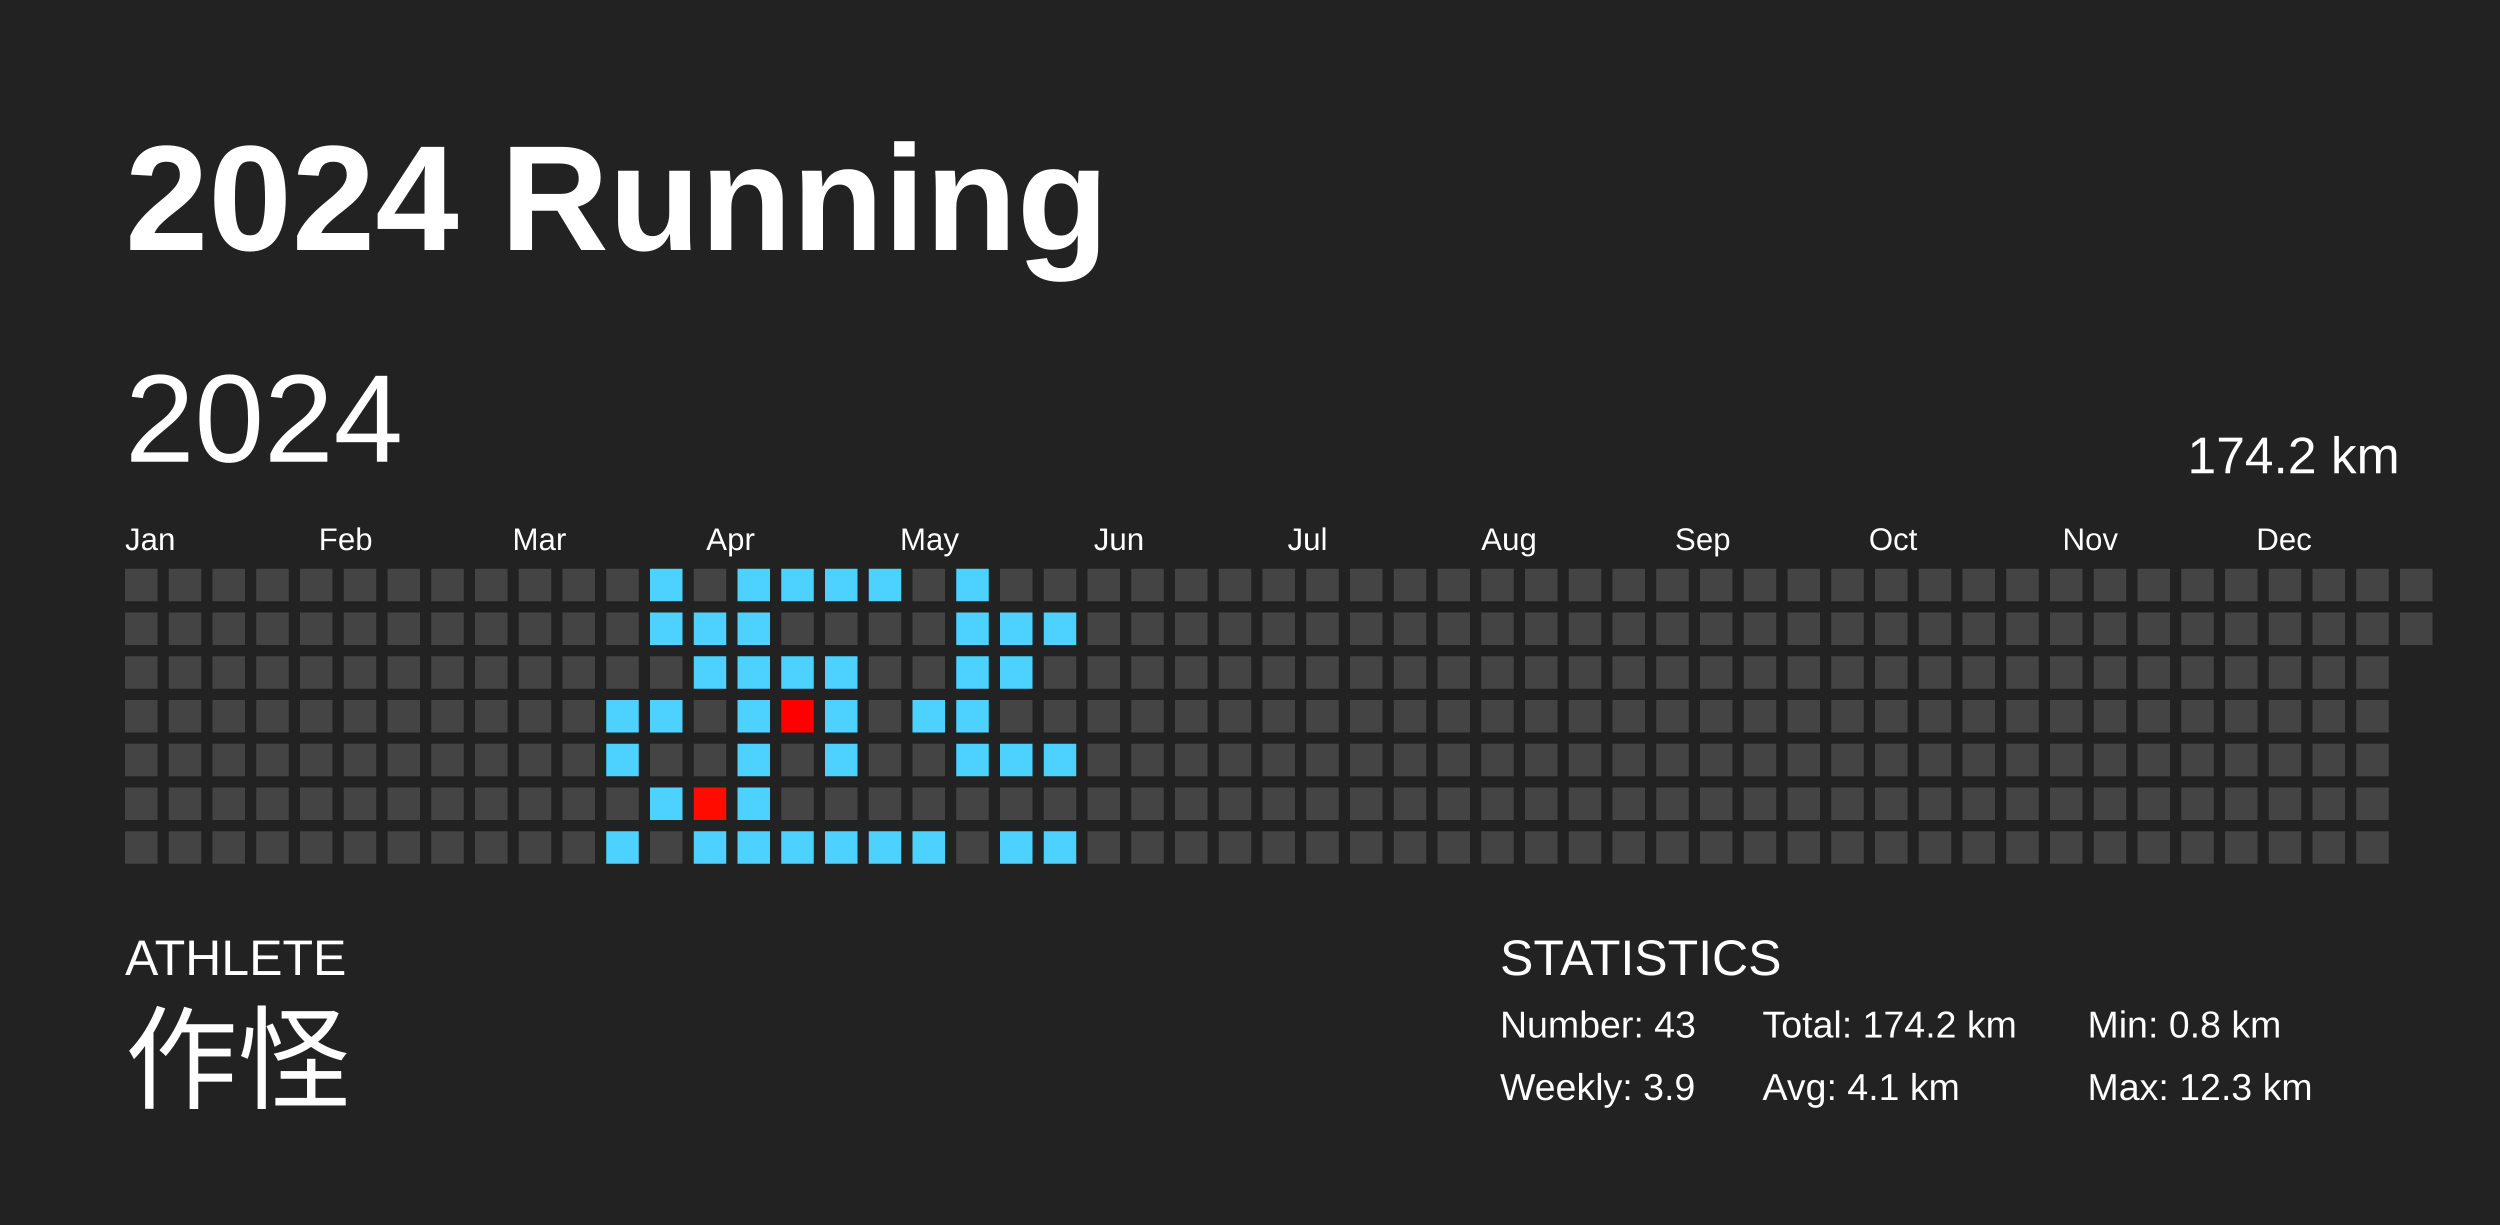
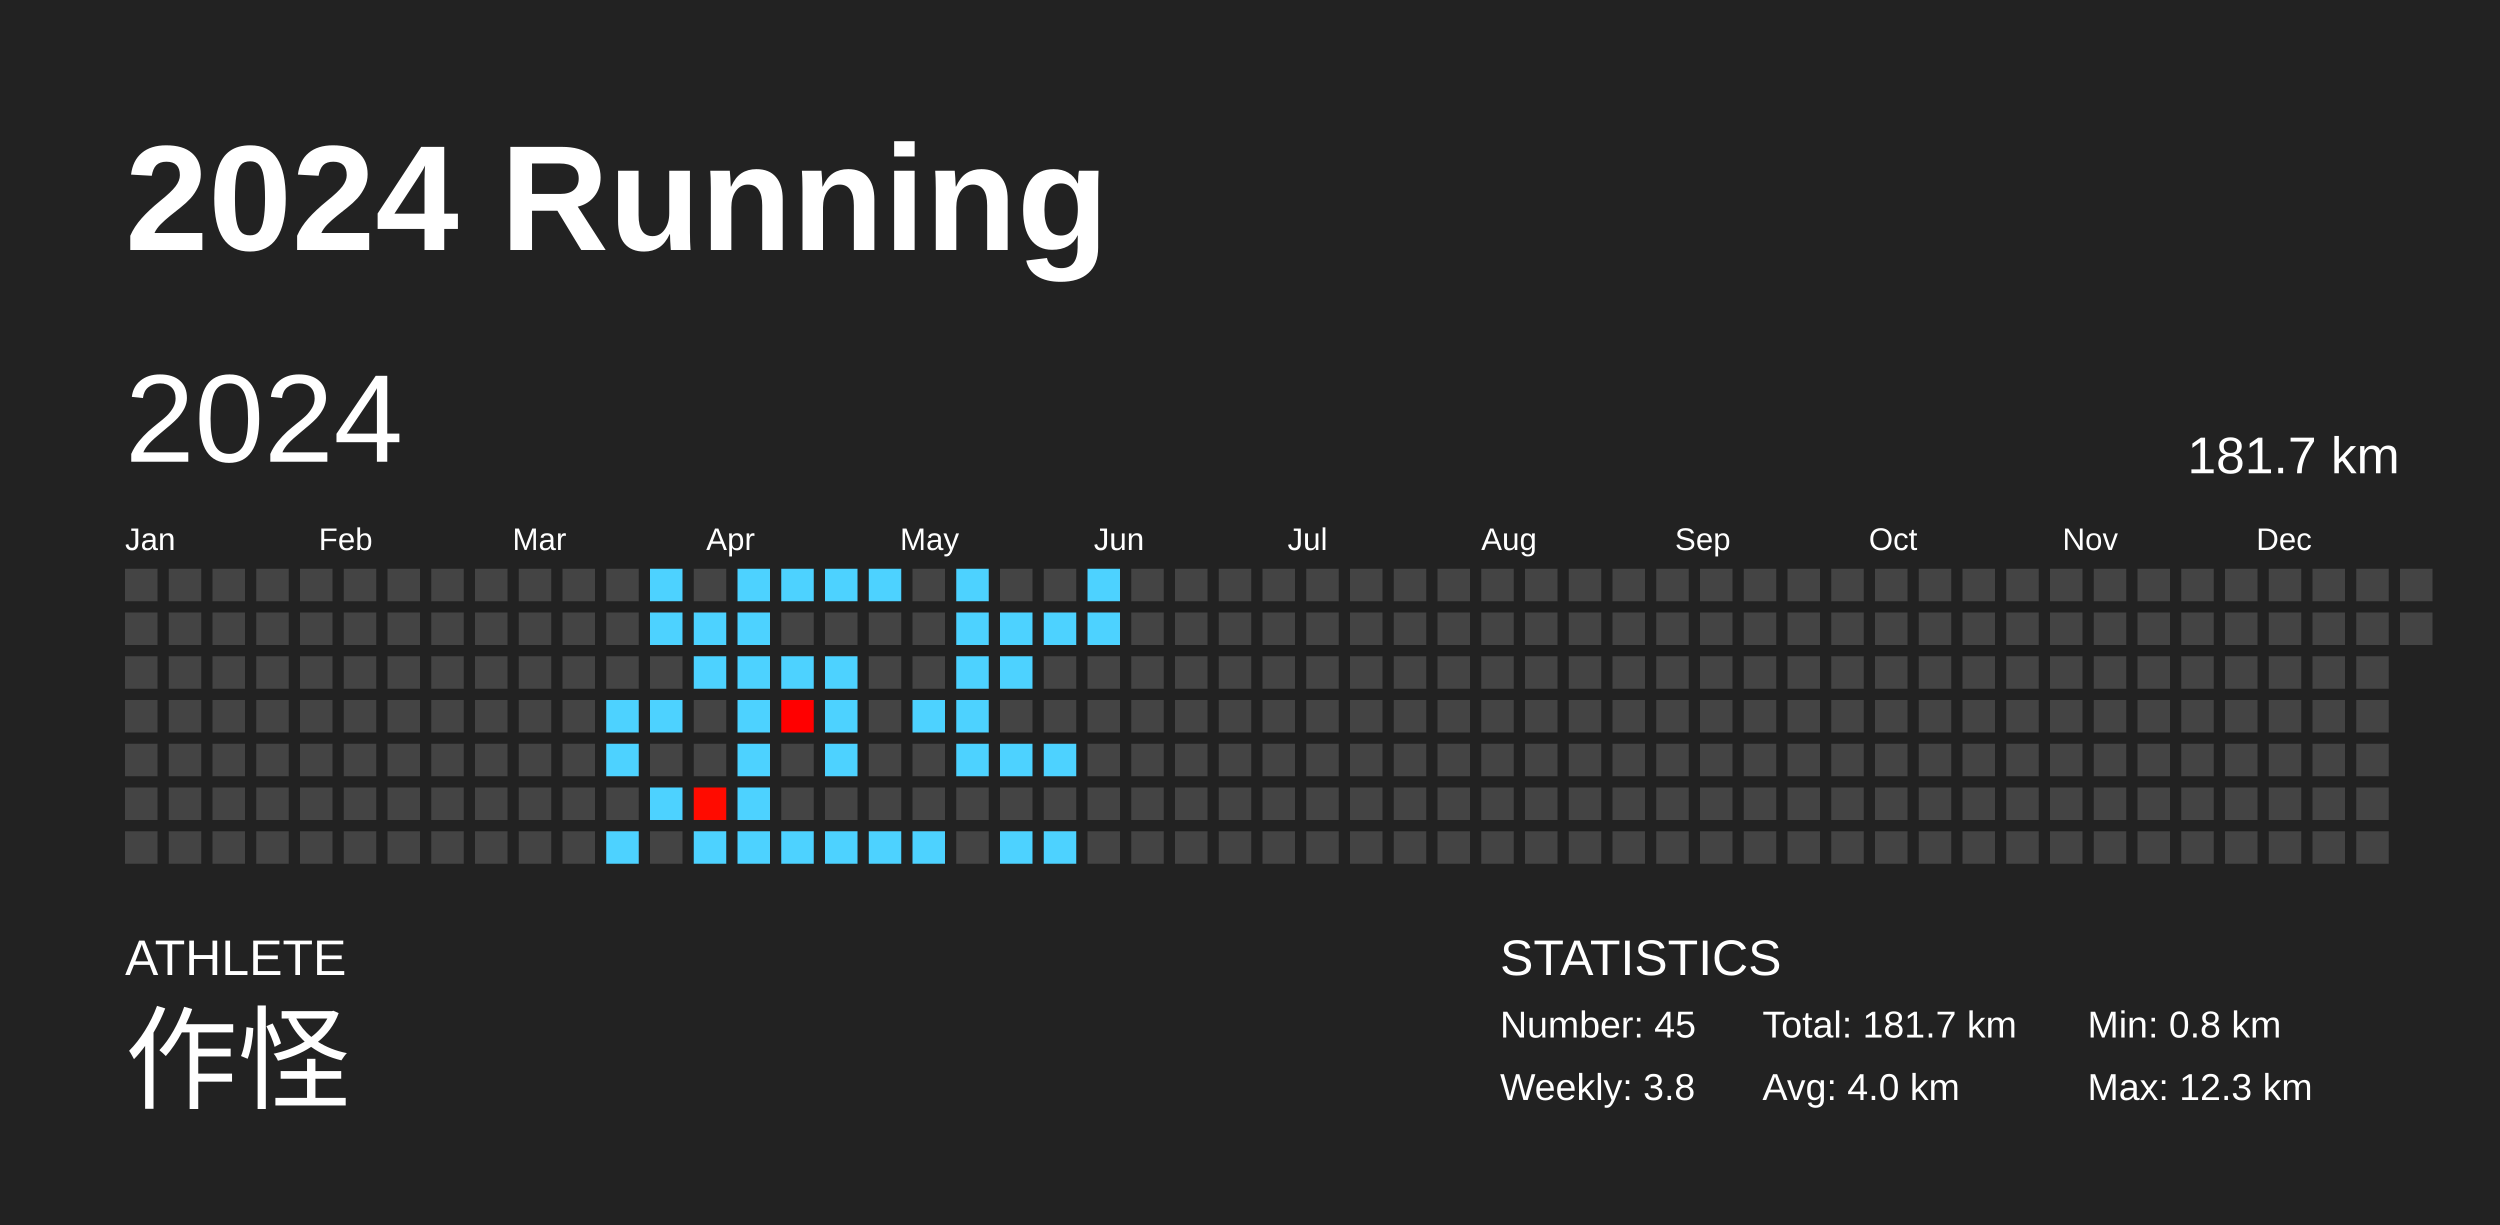
<svg xmlns="http://www.w3.org/2000/svg" baseProfile="full" height="98mm" version="1.1" viewBox="0,0,200,98" width="200mm">
  <defs />
  <rect fill="#222222" height="98" width="200" x="0" y="0" />
  <text fill="#FFFFFF" style="font-size:12px; font-family:Arial; font-weight:bold;" x="10" y="20">2024 Running</text>
  <text fill="#FFFFFF" style="font-size:4px; font-family:Arial" x="10" y="78">ATHLETE</text>
  <text fill="#FFFFFF" style="font-size:9px; font-family:Arial" x="10" y="88">作怪</text>
  <text fill="#FFFFFF" style="font-size:4px; font-family:Arial" x="120" y="78">STATISTICS</text>
-   <text fill="#FFFFFF" style="font-size:3px; font-family:Arial" x="120" y="83">Number: 43</text>
-   <text fill="#FFFFFF" style="font-size:3px; font-family:Arial" x="120" y="88">Weekly: 3.9</text>
-   <text fill="#FFFFFF" style="font-size:3px; font-family:Arial" x="141" y="83">Total: 174.2 km</text>
-   <text fill="#FFFFFF" style="font-size:3px; font-family:Arial" x="141" y="88">Avg: 4.1 km</text>
+   <text fill="#FFFFFF" style="font-size:3px; font-family:Arial" x="120" y="83">Number: 45</text>
+   <text fill="#FFFFFF" style="font-size:3px; font-family:Arial" x="120" y="88">Weekly: 3.8</text>
+   <text fill="#FFFFFF" style="font-size:3px; font-family:Arial" x="141" y="83">Total: 181.7 km</text>
+   <text fill="#FFFFFF" style="font-size:3px; font-family:Arial" x="141" y="88">Avg: 4.0 km</text>
  <text fill="#FFFFFF" style="font-size:3px; font-family:Arial" x="167" y="83">Min: 0.8 km</text>
  <text fill="#FFFFFF" style="font-size:3px; font-family:Arial" x="167" y="88">Max: 12.3 km</text>
  <text dominant-baseline="hanging" fill="#FFFFFF" style="font-size:10.0px; font-family:Arial;" x="10" y="30">2024</text>
-   <text dominant-baseline="hanging" fill="#FFFFFF" style="font-size:4.125px; font-family:Arial;" x="175" y="35">174.2 km</text>
+   <text dominant-baseline="hanging" fill="#FFFFFF" style="font-size:4.125px; font-family:Arial;" x="175" y="35">181.7 km</text>
  <text fill="#FFFFFF" style="font-size:2.5px; font-family:Arial" x="10.0" y="44">Jan</text>
  <text fill="#FFFFFF" style="font-size:2.5px; font-family:Arial" x="25.5" y="44">Feb</text>
  <text fill="#FFFFFF" style="font-size:2.5px; font-family:Arial" x="41.0" y="44">Mar</text>
  <text fill="#FFFFFF" style="font-size:2.5px; font-family:Arial" x="56.5" y="44">Apr</text>
  <text fill="#FFFFFF" style="font-size:2.5px; font-family:Arial" x="72.0" y="44">May</text>
  <text fill="#FFFFFF" style="font-size:2.5px; font-family:Arial" x="87.5" y="44">Jun</text>
  <text fill="#FFFFFF" style="font-size:2.5px; font-family:Arial" x="103.0" y="44">Jul</text>
  <text fill="#FFFFFF" style="font-size:2.5px; font-family:Arial" x="118.5" y="44">Aug</text>
  <text fill="#FFFFFF" style="font-size:2.5px; font-family:Arial" x="134.0" y="44">Sep</text>
  <text fill="#FFFFFF" style="font-size:2.5px; font-family:Arial" x="149.5" y="44">Oct</text>
  <text fill="#FFFFFF" style="font-size:2.5px; font-family:Arial" x="165.0" y="44">Nov</text>
  <text fill="#FFFFFF" style="font-size:2.5px; font-family:Arial" x="180.5" y="44">Dec</text>
  <rect fill="#444444" height="2.6" width="2.6" x="10.0" y="45.5" />
  <rect fill="#444444" height="2.6" width="2.6" x="10.0" y="49.0" />
  <rect fill="#444444" height="2.6" width="2.6" x="10.0" y="52.5" />
  <rect fill="#444444" height="2.6" width="2.6" x="10.0" y="56.0" />
  <rect fill="#444444" height="2.6" width="2.6" x="10.0" y="59.5" />
  <rect fill="#444444" height="2.6" width="2.6" x="10.0" y="63.0" />
  <rect fill="#444444" height="2.6" width="2.6" x="10.0" y="66.5" />
  <rect fill="#444444" height="2.6" width="2.6" x="13.5" y="45.5" />
  <rect fill="#444444" height="2.6" width="2.6" x="13.5" y="49.0" />
  <rect fill="#444444" height="2.6" width="2.6" x="13.5" y="52.5" />
  <rect fill="#444444" height="2.6" width="2.6" x="13.5" y="56.0" />
  <rect fill="#444444" height="2.6" width="2.6" x="13.5" y="59.5" />
  <rect fill="#444444" height="2.6" width="2.6" x="13.5" y="63.0" />
  <rect fill="#444444" height="2.6" width="2.6" x="13.5" y="66.5" />
  <rect fill="#444444" height="2.6" width="2.6" x="17.0" y="45.5" />
  <rect fill="#444444" height="2.6" width="2.6" x="17.0" y="49.0" />
  <rect fill="#444444" height="2.6" width="2.6" x="17.0" y="52.5" />
  <rect fill="#444444" height="2.6" width="2.6" x="17.0" y="56.0" />
  <rect fill="#444444" height="2.6" width="2.6" x="17.0" y="59.5" />
  <rect fill="#444444" height="2.6" width="2.6" x="17.0" y="63.0" />
  <rect fill="#444444" height="2.6" width="2.6" x="17.0" y="66.5" />
  <rect fill="#444444" height="2.6" width="2.6" x="20.5" y="45.5" />
  <rect fill="#444444" height="2.6" width="2.6" x="20.5" y="49.0" />
  <rect fill="#444444" height="2.6" width="2.6" x="20.5" y="52.5" />
  <rect fill="#444444" height="2.6" width="2.6" x="20.5" y="56.0" />
  <rect fill="#444444" height="2.6" width="2.6" x="20.5" y="59.5" />
  <rect fill="#444444" height="2.6" width="2.6" x="20.5" y="63.0" />
  <rect fill="#444444" height="2.6" width="2.6" x="20.5" y="66.5" />
  <rect fill="#444444" height="2.6" width="2.6" x="24.0" y="45.5" />
  <rect fill="#444444" height="2.6" width="2.6" x="24.0" y="49.0" />
  <rect fill="#444444" height="2.6" width="2.6" x="24.0" y="52.5" />
  <rect fill="#444444" height="2.6" width="2.6" x="24.0" y="56.0" />
  <rect fill="#444444" height="2.6" width="2.6" x="24.0" y="59.5" />
  <rect fill="#444444" height="2.6" width="2.6" x="24.0" y="63.0" />
  <rect fill="#444444" height="2.6" width="2.6" x="24.0" y="66.5" />
  <rect fill="#444444" height="2.6" width="2.6" x="27.5" y="45.5" />
  <rect fill="#444444" height="2.6" width="2.6" x="27.5" y="49.0" />
  <rect fill="#444444" height="2.6" width="2.6" x="27.5" y="52.5" />
  <rect fill="#444444" height="2.6" width="2.6" x="27.5" y="56.0" />
  <rect fill="#444444" height="2.6" width="2.6" x="27.5" y="59.5" />
  <rect fill="#444444" height="2.6" width="2.6" x="27.5" y="63.0" />
  <rect fill="#444444" height="2.6" width="2.6" x="27.5" y="66.5" />
  <rect fill="#444444" height="2.6" width="2.6" x="31.0" y="45.5" />
  <rect fill="#444444" height="2.6" width="2.6" x="31.0" y="49.0" />
  <rect fill="#444444" height="2.6" width="2.6" x="31.0" y="52.5" />
  <rect fill="#444444" height="2.6" width="2.6" x="31.0" y="56.0" />
  <rect fill="#444444" height="2.6" width="2.6" x="31.0" y="59.5" />
  <rect fill="#444444" height="2.6" width="2.6" x="31.0" y="63.0" />
  <rect fill="#444444" height="2.6" width="2.6" x="31.0" y="66.5" />
  <rect fill="#444444" height="2.6" width="2.6" x="34.5" y="45.5" />
  <rect fill="#444444" height="2.6" width="2.6" x="34.5" y="49.0" />
  <rect fill="#444444" height="2.6" width="2.6" x="34.5" y="52.5" />
  <rect fill="#444444" height="2.6" width="2.6" x="34.5" y="56.0" />
  <rect fill="#444444" height="2.6" width="2.6" x="34.5" y="59.5" />
  <rect fill="#444444" height="2.6" width="2.6" x="34.5" y="63.0" />
  <rect fill="#444444" height="2.6" width="2.6" x="34.5" y="66.5" />
  <rect fill="#444444" height="2.6" width="2.6" x="38.0" y="45.5" />
  <rect fill="#444444" height="2.6" width="2.6" x="38.0" y="49.0" />
  <rect fill="#444444" height="2.6" width="2.6" x="38.0" y="52.5" />
  <rect fill="#444444" height="2.6" width="2.6" x="38.0" y="56.0" />
  <rect fill="#444444" height="2.6" width="2.6" x="38.0" y="59.5" />
  <rect fill="#444444" height="2.6" width="2.6" x="38.0" y="63.0" />
  <rect fill="#444444" height="2.6" width="2.6" x="38.0" y="66.5" />
  <rect fill="#444444" height="2.6" width="2.6" x="41.5" y="45.5" />
  <rect fill="#444444" height="2.6" width="2.6" x="41.5" y="49.0" />
  <rect fill="#444444" height="2.6" width="2.6" x="41.5" y="52.5" />
  <rect fill="#444444" height="2.6" width="2.6" x="41.5" y="56.0" />
  <rect fill="#444444" height="2.6" width="2.6" x="41.5" y="59.5" />
  <rect fill="#444444" height="2.6" width="2.6" x="41.5" y="63.0" />
  <rect fill="#444444" height="2.6" width="2.6" x="41.5" y="66.5" />
  <rect fill="#444444" height="2.6" width="2.6" x="45.0" y="45.5" />
  <rect fill="#444444" height="2.6" width="2.6" x="45.0" y="49.0" />
  <rect fill="#444444" height="2.6" width="2.6" x="45.0" y="52.5" />
  <rect fill="#444444" height="2.6" width="2.6" x="45.0" y="56.0" />
  <rect fill="#444444" height="2.6" width="2.6" x="45.0" y="59.5" />
  <rect fill="#444444" height="2.6" width="2.6" x="45.0" y="63.0" />
  <rect fill="#444444" height="2.6" width="2.6" x="45.0" y="66.5" />
  <rect fill="#444444" height="2.6" width="2.6" x="48.5" y="45.5" />
  <rect fill="#444444" height="2.6" width="2.6" x="48.5" y="49.0" />
  <rect fill="#444444" height="2.6" width="2.6" x="48.5" y="52.5" />
  <rect fill="#4dd2ff" height="2.6" width="2.6" x="48.5" y="56.0" />
  <rect fill="#4dd2ff" height="2.6" width="2.6" x="48.5" y="59.5" />
  <rect fill="#444444" height="2.6" width="2.6" x="48.5" y="63.0" />
  <rect fill="#4dd2ff" height="2.6" width="2.6" x="48.5" y="66.5" />
  <rect fill="#4dd2ff" height="2.6" width="2.6" x="52.0" y="45.5" />
  <rect fill="#4dd2ff" height="2.6" width="2.6" x="52.0" y="49.0" />
  <rect fill="#444444" height="2.6" width="2.6" x="52.0" y="52.5" />
  <rect fill="#4dd2ff" height="2.6" width="2.6" x="52.0" y="56.0" />
  <rect fill="#444444" height="2.6" width="2.6" x="52.0" y="59.5" />
  <rect fill="#4dd2ff" height="2.6" width="2.6" x="52.0" y="63.0" />
  <rect fill="#444444" height="2.6" width="2.6" x="52.0" y="66.5" />
  <rect fill="#444444" height="2.6" width="2.6" x="55.5" y="45.5" />
  <rect fill="#4dd2ff" height="2.6" width="2.6" x="55.5" y="49.0" />
  <rect fill="#4dd2ff" height="2.6" width="2.6" x="55.5" y="52.5" />
  <rect fill="#444444" height="2.6" width="2.6" x="55.5" y="56.0" />
  <rect fill="#444444" height="2.6" width="2.6" x="55.5" y="59.5" />
  <rect fill="#ff0b00" height="2.6" width="2.6" x="55.5" y="63.0" />
  <rect fill="#4dd2ff" height="2.6" width="2.6" x="55.5" y="66.5" />
  <rect fill="#4dd2ff" height="2.6" width="2.6" x="59.0" y="45.5" />
  <rect fill="#4dd2ff" height="2.6" width="2.6" x="59.0" y="49.0" />
  <rect fill="#4dd2ff" height="2.6" width="2.6" x="59.0" y="52.5" />
  <rect fill="#4dd2ff" height="2.6" width="2.6" x="59.0" y="56.0" />
  <rect fill="#4dd2ff" height="2.6" width="2.6" x="59.0" y="59.5" />
  <rect fill="#4dd2ff" height="2.6" width="2.6" x="59.0" y="63.0" />
  <rect fill="#4dd2ff" height="2.6" width="2.6" x="59.0" y="66.5" />
  <rect fill="#4dd2ff" height="2.6" width="2.6" x="62.5" y="45.5" />
  <rect fill="#444444" height="2.6" width="2.6" x="62.5" y="49.0" />
  <rect fill="#4dd2ff" height="2.6" width="2.6" x="62.5" y="52.5" />
  <rect fill="#ff0000" height="2.6" width="2.6" x="62.5" y="56.0" />
  <rect fill="#444444" height="2.6" width="2.6" x="62.5" y="59.5" />
  <rect fill="#444444" height="2.6" width="2.6" x="62.5" y="63.0" />
  <rect fill="#4dd2ff" height="2.6" width="2.6" x="62.5" y="66.5" />
  <rect fill="#4dd2ff" height="2.6" width="2.6" x="66.0" y="45.5" />
  <rect fill="#444444" height="2.6" width="2.6" x="66.0" y="49.0" />
  <rect fill="#4dd2ff" height="2.6" width="2.6" x="66.0" y="52.5" />
  <rect fill="#4dd2ff" height="2.6" width="2.6" x="66.0" y="56.0" />
  <rect fill="#4dd2ff" height="2.6" width="2.6" x="66.0" y="59.5" />
  <rect fill="#444444" height="2.6" width="2.6" x="66.0" y="63.0" />
  <rect fill="#4dd2ff" height="2.6" width="2.6" x="66.0" y="66.5" />
  <rect fill="#4dd2ff" height="2.6" width="2.6" x="69.5" y="45.5" />
  <rect fill="#444444" height="2.6" width="2.6" x="69.5" y="49.0" />
  <rect fill="#444444" height="2.6" width="2.6" x="69.5" y="52.5" />
  <rect fill="#444444" height="2.6" width="2.6" x="69.5" y="56.0" />
  <rect fill="#444444" height="2.6" width="2.6" x="69.5" y="59.5" />
  <rect fill="#444444" height="2.6" width="2.6" x="69.5" y="63.0" />
  <rect fill="#4dd2ff" height="2.6" width="2.6" x="69.5" y="66.5" />
  <rect fill="#444444" height="2.6" width="2.6" x="73.0" y="45.5" />
  <rect fill="#444444" height="2.6" width="2.6" x="73.0" y="49.0" />
  <rect fill="#444444" height="2.6" width="2.6" x="73.0" y="52.5" />
  <rect fill="#4dd2ff" height="2.6" width="2.6" x="73.0" y="56.0" />
  <rect fill="#444444" height="2.6" width="2.6" x="73.0" y="59.5" />
  <rect fill="#444444" height="2.6" width="2.6" x="73.0" y="63.0" />
  <rect fill="#4dd2ff" height="2.6" width="2.6" x="73.0" y="66.5" />
  <rect fill="#4dd2ff" height="2.6" width="2.6" x="76.5" y="45.5" />
  <rect fill="#4dd2ff" height="2.6" width="2.6" x="76.5" y="49.0" />
  <rect fill="#4dd2ff" height="2.6" width="2.6" x="76.5" y="52.5" />
  <rect fill="#4dd2ff" height="2.6" width="2.6" x="76.5" y="56.0" />
  <rect fill="#4dd2ff" height="2.6" width="2.6" x="76.5" y="59.5" />
  <rect fill="#444444" height="2.6" width="2.6" x="76.5" y="63.0" />
  <rect fill="#444444" height="2.6" width="2.6" x="76.5" y="66.5" />
  <rect fill="#444444" height="2.6" width="2.6" x="80.0" y="45.5" />
  <rect fill="#4dd2ff" height="2.6" width="2.6" x="80.0" y="49.0" />
  <rect fill="#4dd2ff" height="2.6" width="2.6" x="80.0" y="52.5" />
  <rect fill="#444444" height="2.6" width="2.6" x="80.0" y="56.0" />
  <rect fill="#4dd2ff" height="2.6" width="2.6" x="80.0" y="59.5" />
  <rect fill="#444444" height="2.6" width="2.6" x="80.0" y="63.0" />
  <rect fill="#4dd2ff" height="2.6" width="2.6" x="80.0" y="66.5" />
  <rect fill="#444444" height="2.6" width="2.6" x="83.5" y="45.5" />
  <rect fill="#4dd2ff" height="2.6" width="2.6" x="83.5" y="49.0" />
  <rect fill="#444444" height="2.6" width="2.6" x="83.5" y="52.5" />
  <rect fill="#444444" height="2.6" width="2.6" x="83.5" y="56.0" />
  <rect fill="#4dd2ff" height="2.6" width="2.6" x="83.5" y="59.5" />
  <rect fill="#444444" height="2.6" width="2.6" x="83.5" y="63.0" />
  <rect fill="#4dd2ff" height="2.6" width="2.6" x="83.5" y="66.5" />
-   <rect fill="#444444" height="2.6" width="2.6" x="87.0" y="45.5" />
-   <rect fill="#444444" height="2.6" width="2.6" x="87.0" y="49.0" />
+   <rect fill="#4dd2ff" height="2.6" width="2.6" x="87.0" y="45.5" />
+   <rect fill="#4dd2ff" height="2.6" width="2.6" x="87.0" y="49.0" />
  <rect fill="#444444" height="2.6" width="2.6" x="87.0" y="52.5" />
  <rect fill="#444444" height="2.6" width="2.6" x="87.0" y="56.0" />
  <rect fill="#444444" height="2.6" width="2.6" x="87.0" y="59.5" />
  <rect fill="#444444" height="2.6" width="2.6" x="87.0" y="63.0" />
  <rect fill="#444444" height="2.6" width="2.6" x="87.0" y="66.5" />
  <rect fill="#444444" height="2.6" width="2.6" x="90.5" y="45.5" />
  <rect fill="#444444" height="2.6" width="2.6" x="90.5" y="49.0" />
  <rect fill="#444444" height="2.6" width="2.6" x="90.5" y="52.5" />
  <rect fill="#444444" height="2.6" width="2.6" x="90.5" y="56.0" />
  <rect fill="#444444" height="2.6" width="2.6" x="90.5" y="59.5" />
  <rect fill="#444444" height="2.6" width="2.6" x="90.5" y="63.0" />
  <rect fill="#444444" height="2.6" width="2.6" x="90.5" y="66.5" />
  <rect fill="#444444" height="2.6" width="2.6" x="94.0" y="45.5" />
  <rect fill="#444444" height="2.6" width="2.6" x="94.0" y="49.0" />
  <rect fill="#444444" height="2.6" width="2.6" x="94.0" y="52.5" />
  <rect fill="#444444" height="2.6" width="2.6" x="94.0" y="56.0" />
  <rect fill="#444444" height="2.6" width="2.6" x="94.0" y="59.5" />
  <rect fill="#444444" height="2.6" width="2.6" x="94.0" y="63.0" />
  <rect fill="#444444" height="2.6" width="2.6" x="94.0" y="66.5" />
  <rect fill="#444444" height="2.6" width="2.6" x="97.5" y="45.5" />
  <rect fill="#444444" height="2.6" width="2.6" x="97.5" y="49.0" />
  <rect fill="#444444" height="2.6" width="2.6" x="97.5" y="52.5" />
  <rect fill="#444444" height="2.6" width="2.6" x="97.5" y="56.0" />
  <rect fill="#444444" height="2.6" width="2.6" x="97.5" y="59.5" />
  <rect fill="#444444" height="2.6" width="2.6" x="97.5" y="63.0" />
  <rect fill="#444444" height="2.6" width="2.6" x="97.5" y="66.5" />
  <rect fill="#444444" height="2.6" width="2.6" x="101.0" y="45.5" />
  <rect fill="#444444" height="2.6" width="2.6" x="101.0" y="49.0" />
  <rect fill="#444444" height="2.6" width="2.6" x="101.0" y="52.5" />
  <rect fill="#444444" height="2.6" width="2.6" x="101.0" y="56.0" />
  <rect fill="#444444" height="2.6" width="2.6" x="101.0" y="59.5" />
  <rect fill="#444444" height="2.6" width="2.6" x="101.0" y="63.0" />
  <rect fill="#444444" height="2.6" width="2.6" x="101.0" y="66.5" />
  <rect fill="#444444" height="2.6" width="2.6" x="104.5" y="45.5" />
  <rect fill="#444444" height="2.6" width="2.6" x="104.5" y="49.0" />
  <rect fill="#444444" height="2.6" width="2.6" x="104.5" y="52.5" />
  <rect fill="#444444" height="2.6" width="2.6" x="104.5" y="56.0" />
  <rect fill="#444444" height="2.6" width="2.6" x="104.5" y="59.5" />
  <rect fill="#444444" height="2.6" width="2.6" x="104.5" y="63.0" />
  <rect fill="#444444" height="2.6" width="2.6" x="104.5" y="66.5" />
  <rect fill="#444444" height="2.6" width="2.6" x="108.0" y="45.5" />
  <rect fill="#444444" height="2.6" width="2.6" x="108.0" y="49.0" />
  <rect fill="#444444" height="2.6" width="2.6" x="108.0" y="52.5" />
  <rect fill="#444444" height="2.6" width="2.6" x="108.0" y="56.0" />
  <rect fill="#444444" height="2.6" width="2.6" x="108.0" y="59.5" />
  <rect fill="#444444" height="2.6" width="2.6" x="108.0" y="63.0" />
  <rect fill="#444444" height="2.6" width="2.6" x="108.0" y="66.5" />
  <rect fill="#444444" height="2.6" width="2.6" x="111.5" y="45.5" />
  <rect fill="#444444" height="2.6" width="2.6" x="111.5" y="49.0" />
  <rect fill="#444444" height="2.6" width="2.6" x="111.5" y="52.5" />
  <rect fill="#444444" height="2.6" width="2.6" x="111.5" y="56.0" />
  <rect fill="#444444" height="2.6" width="2.6" x="111.5" y="59.5" />
  <rect fill="#444444" height="2.6" width="2.6" x="111.5" y="63.0" />
  <rect fill="#444444" height="2.6" width="2.6" x="111.5" y="66.5" />
  <rect fill="#444444" height="2.6" width="2.6" x="115.0" y="45.5" />
  <rect fill="#444444" height="2.6" width="2.6" x="115.0" y="49.0" />
  <rect fill="#444444" height="2.6" width="2.6" x="115.0" y="52.5" />
  <rect fill="#444444" height="2.6" width="2.6" x="115.0" y="56.0" />
  <rect fill="#444444" height="2.6" width="2.6" x="115.0" y="59.5" />
  <rect fill="#444444" height="2.6" width="2.6" x="115.0" y="63.0" />
  <rect fill="#444444" height="2.6" width="2.6" x="115.0" y="66.5" />
  <rect fill="#444444" height="2.6" width="2.6" x="118.5" y="45.5" />
  <rect fill="#444444" height="2.6" width="2.6" x="118.5" y="49.0" />
  <rect fill="#444444" height="2.6" width="2.6" x="118.5" y="52.5" />
  <rect fill="#444444" height="2.6" width="2.6" x="118.5" y="56.0" />
  <rect fill="#444444" height="2.6" width="2.6" x="118.5" y="59.5" />
  <rect fill="#444444" height="2.6" width="2.6" x="118.5" y="63.0" />
  <rect fill="#444444" height="2.6" width="2.6" x="118.5" y="66.5" />
  <rect fill="#444444" height="2.6" width="2.6" x="122.0" y="45.5" />
  <rect fill="#444444" height="2.6" width="2.6" x="122.0" y="49.0" />
  <rect fill="#444444" height="2.6" width="2.6" x="122.0" y="52.5" />
  <rect fill="#444444" height="2.6" width="2.6" x="122.0" y="56.0" />
  <rect fill="#444444" height="2.6" width="2.6" x="122.0" y="59.5" />
  <rect fill="#444444" height="2.6" width="2.6" x="122.0" y="63.0" />
  <rect fill="#444444" height="2.6" width="2.6" x="122.0" y="66.5" />
  <rect fill="#444444" height="2.6" width="2.6" x="125.5" y="45.5" />
  <rect fill="#444444" height="2.6" width="2.6" x="125.5" y="49.0" />
  <rect fill="#444444" height="2.6" width="2.6" x="125.5" y="52.5" />
  <rect fill="#444444" height="2.6" width="2.6" x="125.5" y="56.0" />
  <rect fill="#444444" height="2.6" width="2.6" x="125.5" y="59.5" />
  <rect fill="#444444" height="2.6" width="2.6" x="125.5" y="63.0" />
  <rect fill="#444444" height="2.6" width="2.6" x="125.5" y="66.5" />
  <rect fill="#444444" height="2.6" width="2.6" x="129.0" y="45.5" />
  <rect fill="#444444" height="2.6" width="2.6" x="129.0" y="49.0" />
  <rect fill="#444444" height="2.6" width="2.6" x="129.0" y="52.5" />
  <rect fill="#444444" height="2.6" width="2.6" x="129.0" y="56.0" />
  <rect fill="#444444" height="2.6" width="2.6" x="129.0" y="59.5" />
  <rect fill="#444444" height="2.6" width="2.6" x="129.0" y="63.0" />
  <rect fill="#444444" height="2.6" width="2.6" x="129.0" y="66.5" />
  <rect fill="#444444" height="2.6" width="2.6" x="132.5" y="45.5" />
  <rect fill="#444444" height="2.6" width="2.6" x="132.5" y="49.0" />
  <rect fill="#444444" height="2.6" width="2.6" x="132.5" y="52.5" />
  <rect fill="#444444" height="2.6" width="2.6" x="132.5" y="56.0" />
  <rect fill="#444444" height="2.6" width="2.6" x="132.5" y="59.5" />
  <rect fill="#444444" height="2.6" width="2.6" x="132.5" y="63.0" />
  <rect fill="#444444" height="2.6" width="2.6" x="132.5" y="66.5" />
  <rect fill="#444444" height="2.6" width="2.6" x="136.0" y="45.5" />
  <rect fill="#444444" height="2.6" width="2.6" x="136.0" y="49.0" />
  <rect fill="#444444" height="2.6" width="2.6" x="136.0" y="52.5" />
  <rect fill="#444444" height="2.6" width="2.6" x="136.0" y="56.0" />
  <rect fill="#444444" height="2.6" width="2.6" x="136.0" y="59.5" />
  <rect fill="#444444" height="2.6" width="2.6" x="136.0" y="63.0" />
  <rect fill="#444444" height="2.6" width="2.6" x="136.0" y="66.5" />
  <rect fill="#444444" height="2.6" width="2.6" x="139.5" y="45.5" />
  <rect fill="#444444" height="2.6" width="2.6" x="139.5" y="49.0" />
  <rect fill="#444444" height="2.6" width="2.6" x="139.5" y="52.5" />
  <rect fill="#444444" height="2.6" width="2.6" x="139.5" y="56.0" />
  <rect fill="#444444" height="2.6" width="2.6" x="139.5" y="59.5" />
  <rect fill="#444444" height="2.6" width="2.6" x="139.5" y="63.0" />
  <rect fill="#444444" height="2.6" width="2.6" x="139.5" y="66.5" />
  <rect fill="#444444" height="2.6" width="2.6" x="143.0" y="45.5" />
  <rect fill="#444444" height="2.6" width="2.6" x="143.0" y="49.0" />
  <rect fill="#444444" height="2.6" width="2.6" x="143.0" y="52.5" />
  <rect fill="#444444" height="2.6" width="2.6" x="143.0" y="56.0" />
  <rect fill="#444444" height="2.6" width="2.6" x="143.0" y="59.5" />
  <rect fill="#444444" height="2.6" width="2.6" x="143.0" y="63.0" />
  <rect fill="#444444" height="2.6" width="2.6" x="143.0" y="66.5" />
  <rect fill="#444444" height="2.6" width="2.6" x="146.5" y="45.5" />
  <rect fill="#444444" height="2.6" width="2.6" x="146.5" y="49.0" />
  <rect fill="#444444" height="2.6" width="2.6" x="146.5" y="52.5" />
  <rect fill="#444444" height="2.6" width="2.6" x="146.5" y="56.0" />
  <rect fill="#444444" height="2.6" width="2.6" x="146.5" y="59.5" />
  <rect fill="#444444" height="2.6" width="2.6" x="146.5" y="63.0" />
  <rect fill="#444444" height="2.6" width="2.6" x="146.5" y="66.5" />
  <rect fill="#444444" height="2.6" width="2.6" x="150.0" y="45.5" />
  <rect fill="#444444" height="2.6" width="2.6" x="150.0" y="49.0" />
  <rect fill="#444444" height="2.6" width="2.6" x="150.0" y="52.5" />
  <rect fill="#444444" height="2.6" width="2.6" x="150.0" y="56.0" />
  <rect fill="#444444" height="2.6" width="2.6" x="150.0" y="59.5" />
  <rect fill="#444444" height="2.6" width="2.6" x="150.0" y="63.0" />
  <rect fill="#444444" height="2.6" width="2.6" x="150.0" y="66.5" />
  <rect fill="#444444" height="2.6" width="2.6" x="153.5" y="45.5" />
  <rect fill="#444444" height="2.6" width="2.6" x="153.5" y="49.0" />
  <rect fill="#444444" height="2.6" width="2.6" x="153.5" y="52.5" />
  <rect fill="#444444" height="2.6" width="2.6" x="153.5" y="56.0" />
  <rect fill="#444444" height="2.6" width="2.6" x="153.5" y="59.5" />
  <rect fill="#444444" height="2.6" width="2.6" x="153.5" y="63.0" />
  <rect fill="#444444" height="2.6" width="2.6" x="153.5" y="66.5" />
  <rect fill="#444444" height="2.6" width="2.6" x="157.0" y="45.5" />
  <rect fill="#444444" height="2.6" width="2.6" x="157.0" y="49.0" />
  <rect fill="#444444" height="2.6" width="2.6" x="157.0" y="52.5" />
  <rect fill="#444444" height="2.6" width="2.6" x="157.0" y="56.0" />
  <rect fill="#444444" height="2.6" width="2.6" x="157.0" y="59.5" />
  <rect fill="#444444" height="2.6" width="2.6" x="157.0" y="63.0" />
  <rect fill="#444444" height="2.6" width="2.6" x="157.0" y="66.5" />
  <rect fill="#444444" height="2.6" width="2.6" x="160.5" y="45.5" />
  <rect fill="#444444" height="2.6" width="2.6" x="160.5" y="49.0" />
  <rect fill="#444444" height="2.6" width="2.6" x="160.5" y="52.5" />
  <rect fill="#444444" height="2.6" width="2.6" x="160.5" y="56.0" />
  <rect fill="#444444" height="2.6" width="2.6" x="160.5" y="59.5" />
  <rect fill="#444444" height="2.6" width="2.6" x="160.5" y="63.0" />
  <rect fill="#444444" height="2.6" width="2.6" x="160.5" y="66.5" />
  <rect fill="#444444" height="2.6" width="2.6" x="164.0" y="45.5" />
  <rect fill="#444444" height="2.6" width="2.6" x="164.0" y="49.0" />
  <rect fill="#444444" height="2.6" width="2.6" x="164.0" y="52.5" />
  <rect fill="#444444" height="2.6" width="2.6" x="164.0" y="56.0" />
  <rect fill="#444444" height="2.6" width="2.6" x="164.0" y="59.5" />
  <rect fill="#444444" height="2.6" width="2.6" x="164.0" y="63.0" />
  <rect fill="#444444" height="2.6" width="2.6" x="164.0" y="66.5" />
  <rect fill="#444444" height="2.6" width="2.6" x="167.5" y="45.5" />
  <rect fill="#444444" height="2.6" width="2.6" x="167.5" y="49.0" />
  <rect fill="#444444" height="2.6" width="2.6" x="167.5" y="52.5" />
  <rect fill="#444444" height="2.6" width="2.6" x="167.5" y="56.0" />
  <rect fill="#444444" height="2.6" width="2.6" x="167.5" y="59.5" />
  <rect fill="#444444" height="2.6" width="2.6" x="167.5" y="63.0" />
  <rect fill="#444444" height="2.6" width="2.6" x="167.5" y="66.5" />
  <rect fill="#444444" height="2.6" width="2.6" x="171.0" y="45.5" />
  <rect fill="#444444" height="2.6" width="2.6" x="171.0" y="49.0" />
  <rect fill="#444444" height="2.6" width="2.6" x="171.0" y="52.5" />
  <rect fill="#444444" height="2.6" width="2.6" x="171.0" y="56.0" />
  <rect fill="#444444" height="2.6" width="2.6" x="171.0" y="59.5" />
  <rect fill="#444444" height="2.6" width="2.6" x="171.0" y="63.0" />
  <rect fill="#444444" height="2.6" width="2.6" x="171.0" y="66.5" />
  <rect fill="#444444" height="2.6" width="2.6" x="174.5" y="45.5" />
  <rect fill="#444444" height="2.6" width="2.6" x="174.5" y="49.0" />
  <rect fill="#444444" height="2.6" width="2.6" x="174.5" y="52.5" />
  <rect fill="#444444" height="2.6" width="2.6" x="174.5" y="56.0" />
  <rect fill="#444444" height="2.6" width="2.6" x="174.5" y="59.5" />
  <rect fill="#444444" height="2.6" width="2.6" x="174.5" y="63.0" />
  <rect fill="#444444" height="2.6" width="2.6" x="174.5" y="66.5" />
  <rect fill="#444444" height="2.6" width="2.6" x="178.0" y="45.5" />
  <rect fill="#444444" height="2.6" width="2.6" x="178.0" y="49.0" />
  <rect fill="#444444" height="2.6" width="2.6" x="178.0" y="52.5" />
  <rect fill="#444444" height="2.6" width="2.6" x="178.0" y="56.0" />
  <rect fill="#444444" height="2.6" width="2.6" x="178.0" y="59.5" />
  <rect fill="#444444" height="2.6" width="2.6" x="178.0" y="63.0" />
  <rect fill="#444444" height="2.6" width="2.6" x="178.0" y="66.5" />
  <rect fill="#444444" height="2.6" width="2.6" x="181.5" y="45.5" />
  <rect fill="#444444" height="2.6" width="2.6" x="181.5" y="49.0" />
  <rect fill="#444444" height="2.6" width="2.6" x="181.5" y="52.5" />
  <rect fill="#444444" height="2.6" width="2.6" x="181.5" y="56.0" />
  <rect fill="#444444" height="2.6" width="2.6" x="181.5" y="59.5" />
  <rect fill="#444444" height="2.6" width="2.6" x="181.5" y="63.0" />
  <rect fill="#444444" height="2.6" width="2.6" x="181.5" y="66.5" />
  <rect fill="#444444" height="2.6" width="2.6" x="185.0" y="45.5" />
  <rect fill="#444444" height="2.6" width="2.6" x="185.0" y="49.0" />
  <rect fill="#444444" height="2.6" width="2.6" x="185.0" y="52.5" />
  <rect fill="#444444" height="2.6" width="2.6" x="185.0" y="56.0" />
  <rect fill="#444444" height="2.6" width="2.6" x="185.0" y="59.5" />
  <rect fill="#444444" height="2.6" width="2.6" x="185.0" y="63.0" />
  <rect fill="#444444" height="2.6" width="2.6" x="185.0" y="66.5" />
  <rect fill="#444444" height="2.6" width="2.6" x="188.5" y="45.5" />
  <rect fill="#444444" height="2.6" width="2.6" x="188.5" y="49.0" />
  <rect fill="#444444" height="2.6" width="2.6" x="188.5" y="52.5" />
  <rect fill="#444444" height="2.6" width="2.6" x="188.5" y="56.0" />
  <rect fill="#444444" height="2.6" width="2.6" x="188.5" y="59.5" />
  <rect fill="#444444" height="2.6" width="2.6" x="188.5" y="63.0" />
  <rect fill="#444444" height="2.6" width="2.6" x="188.5" y="66.5" />
  <rect fill="#444444" height="2.6" width="2.6" x="192.0" y="45.5" />
  <rect fill="#444444" height="2.6" width="2.6" x="192.0" y="49.0" />
</svg>
